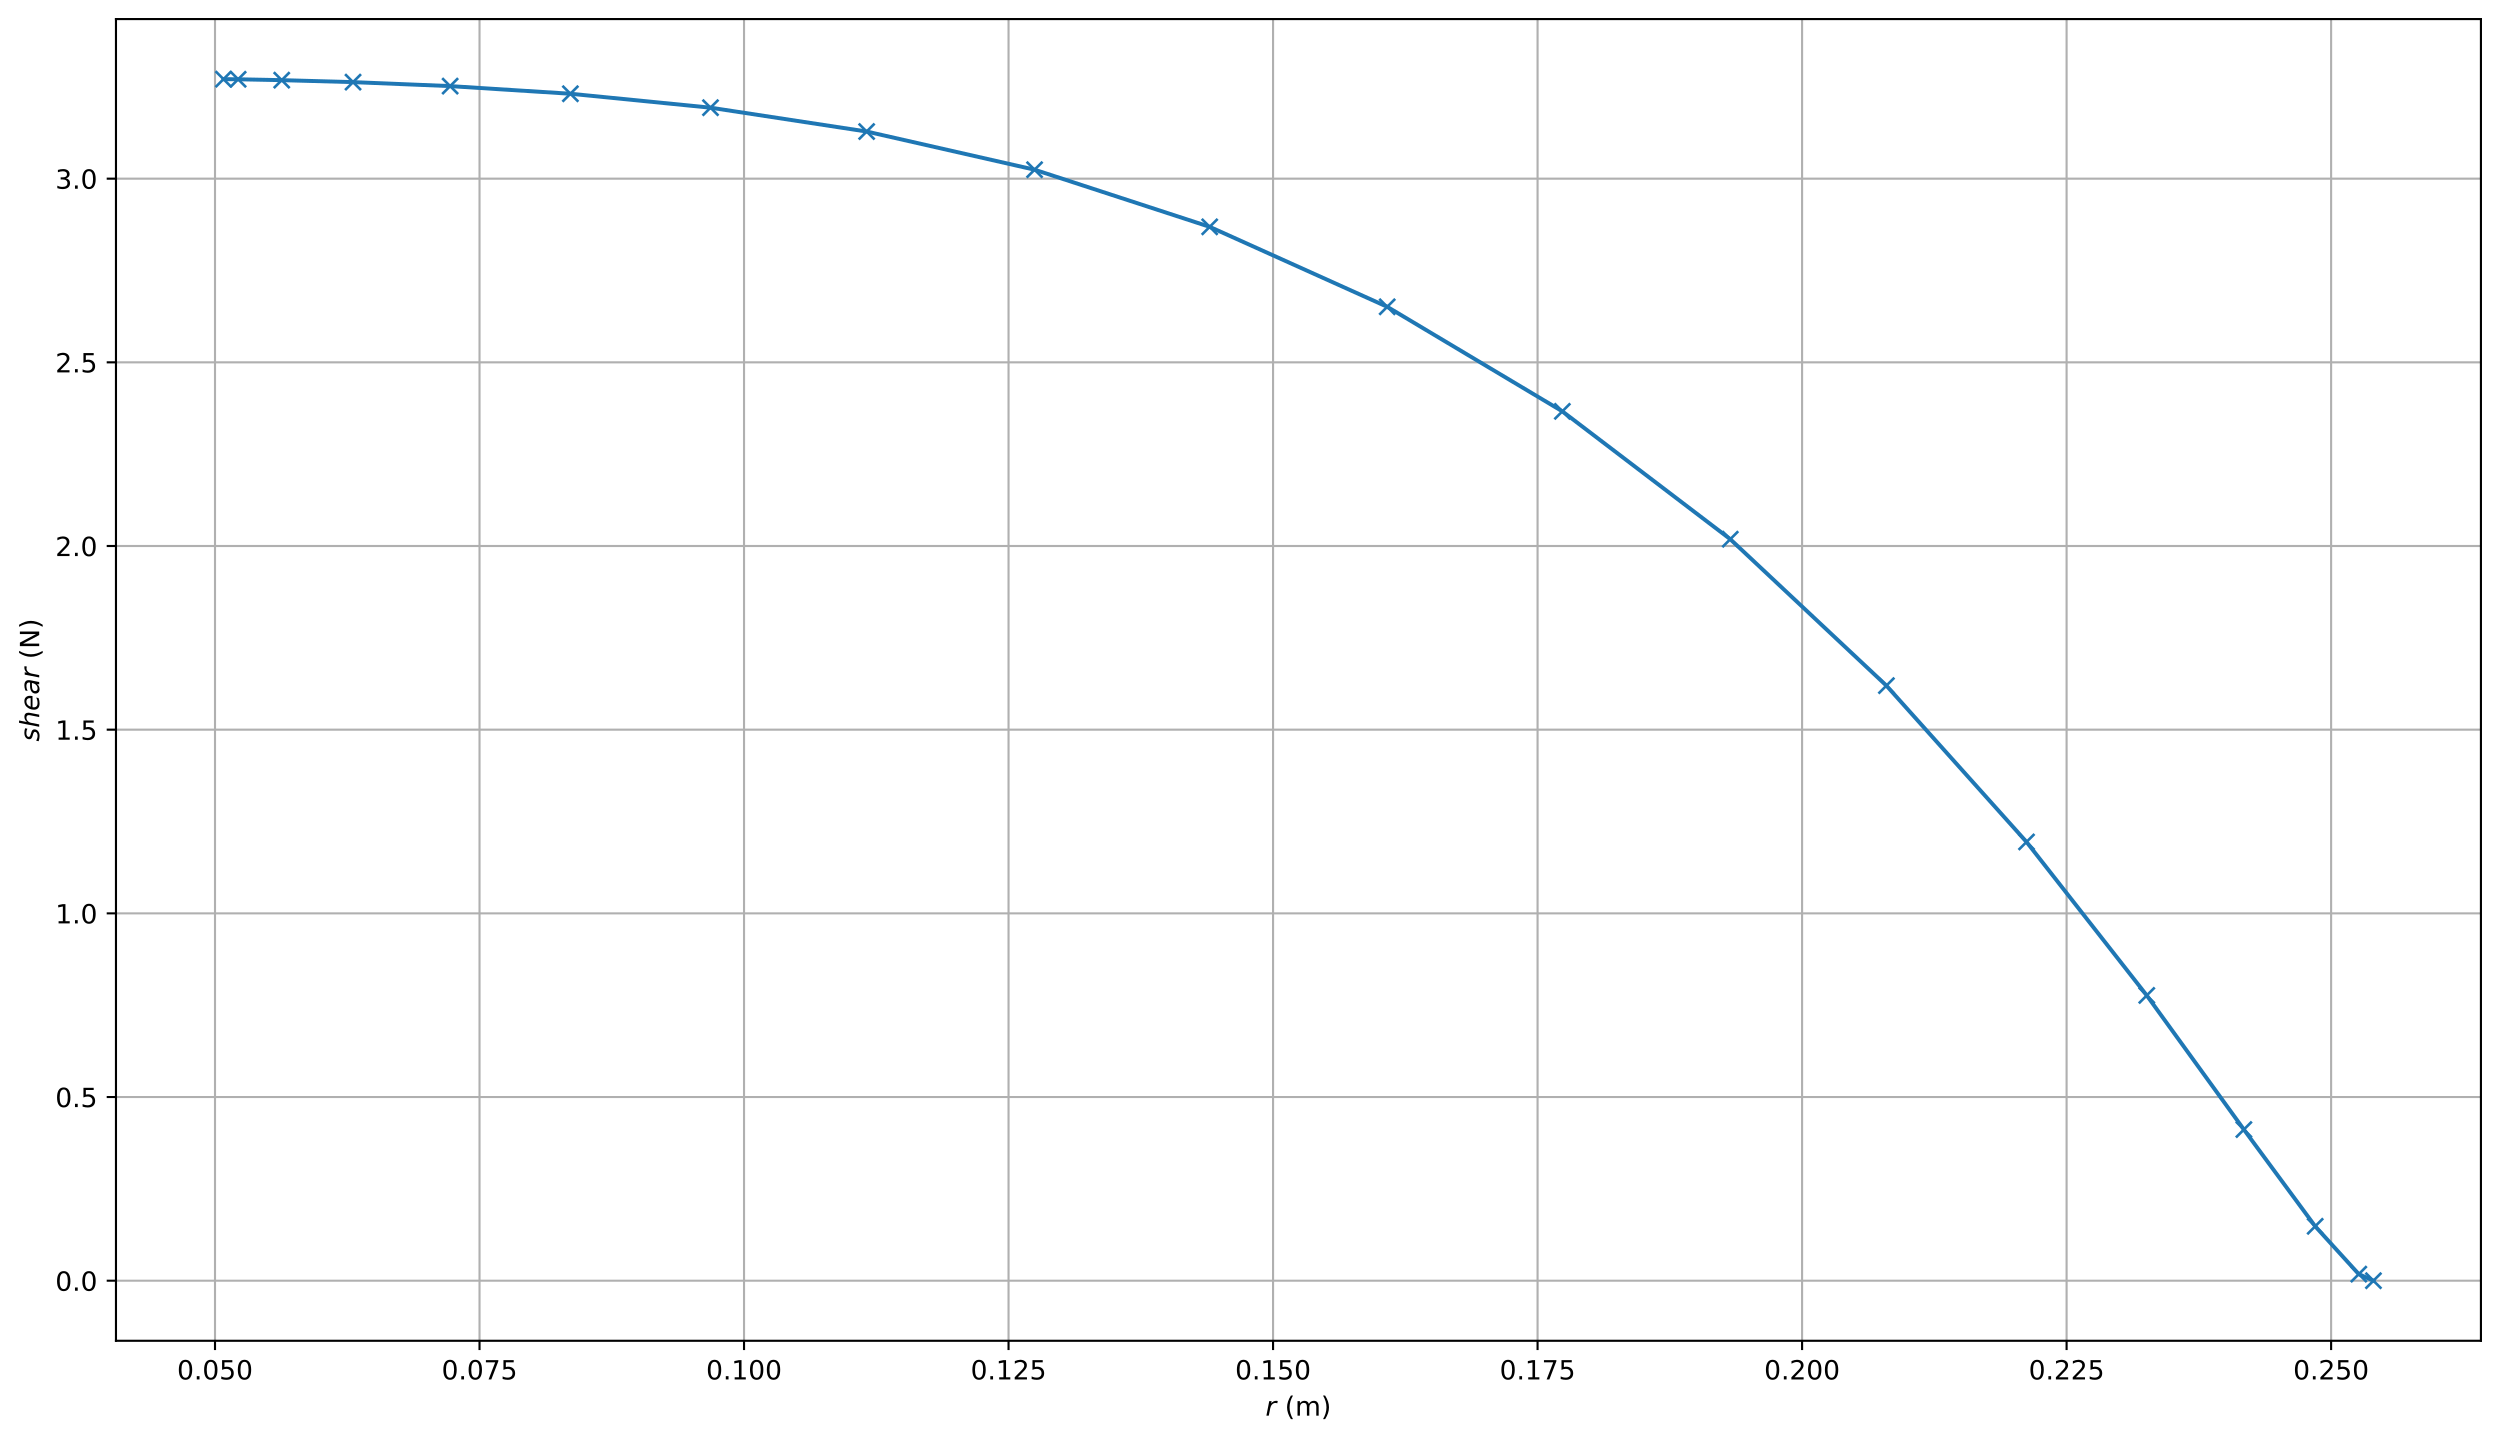
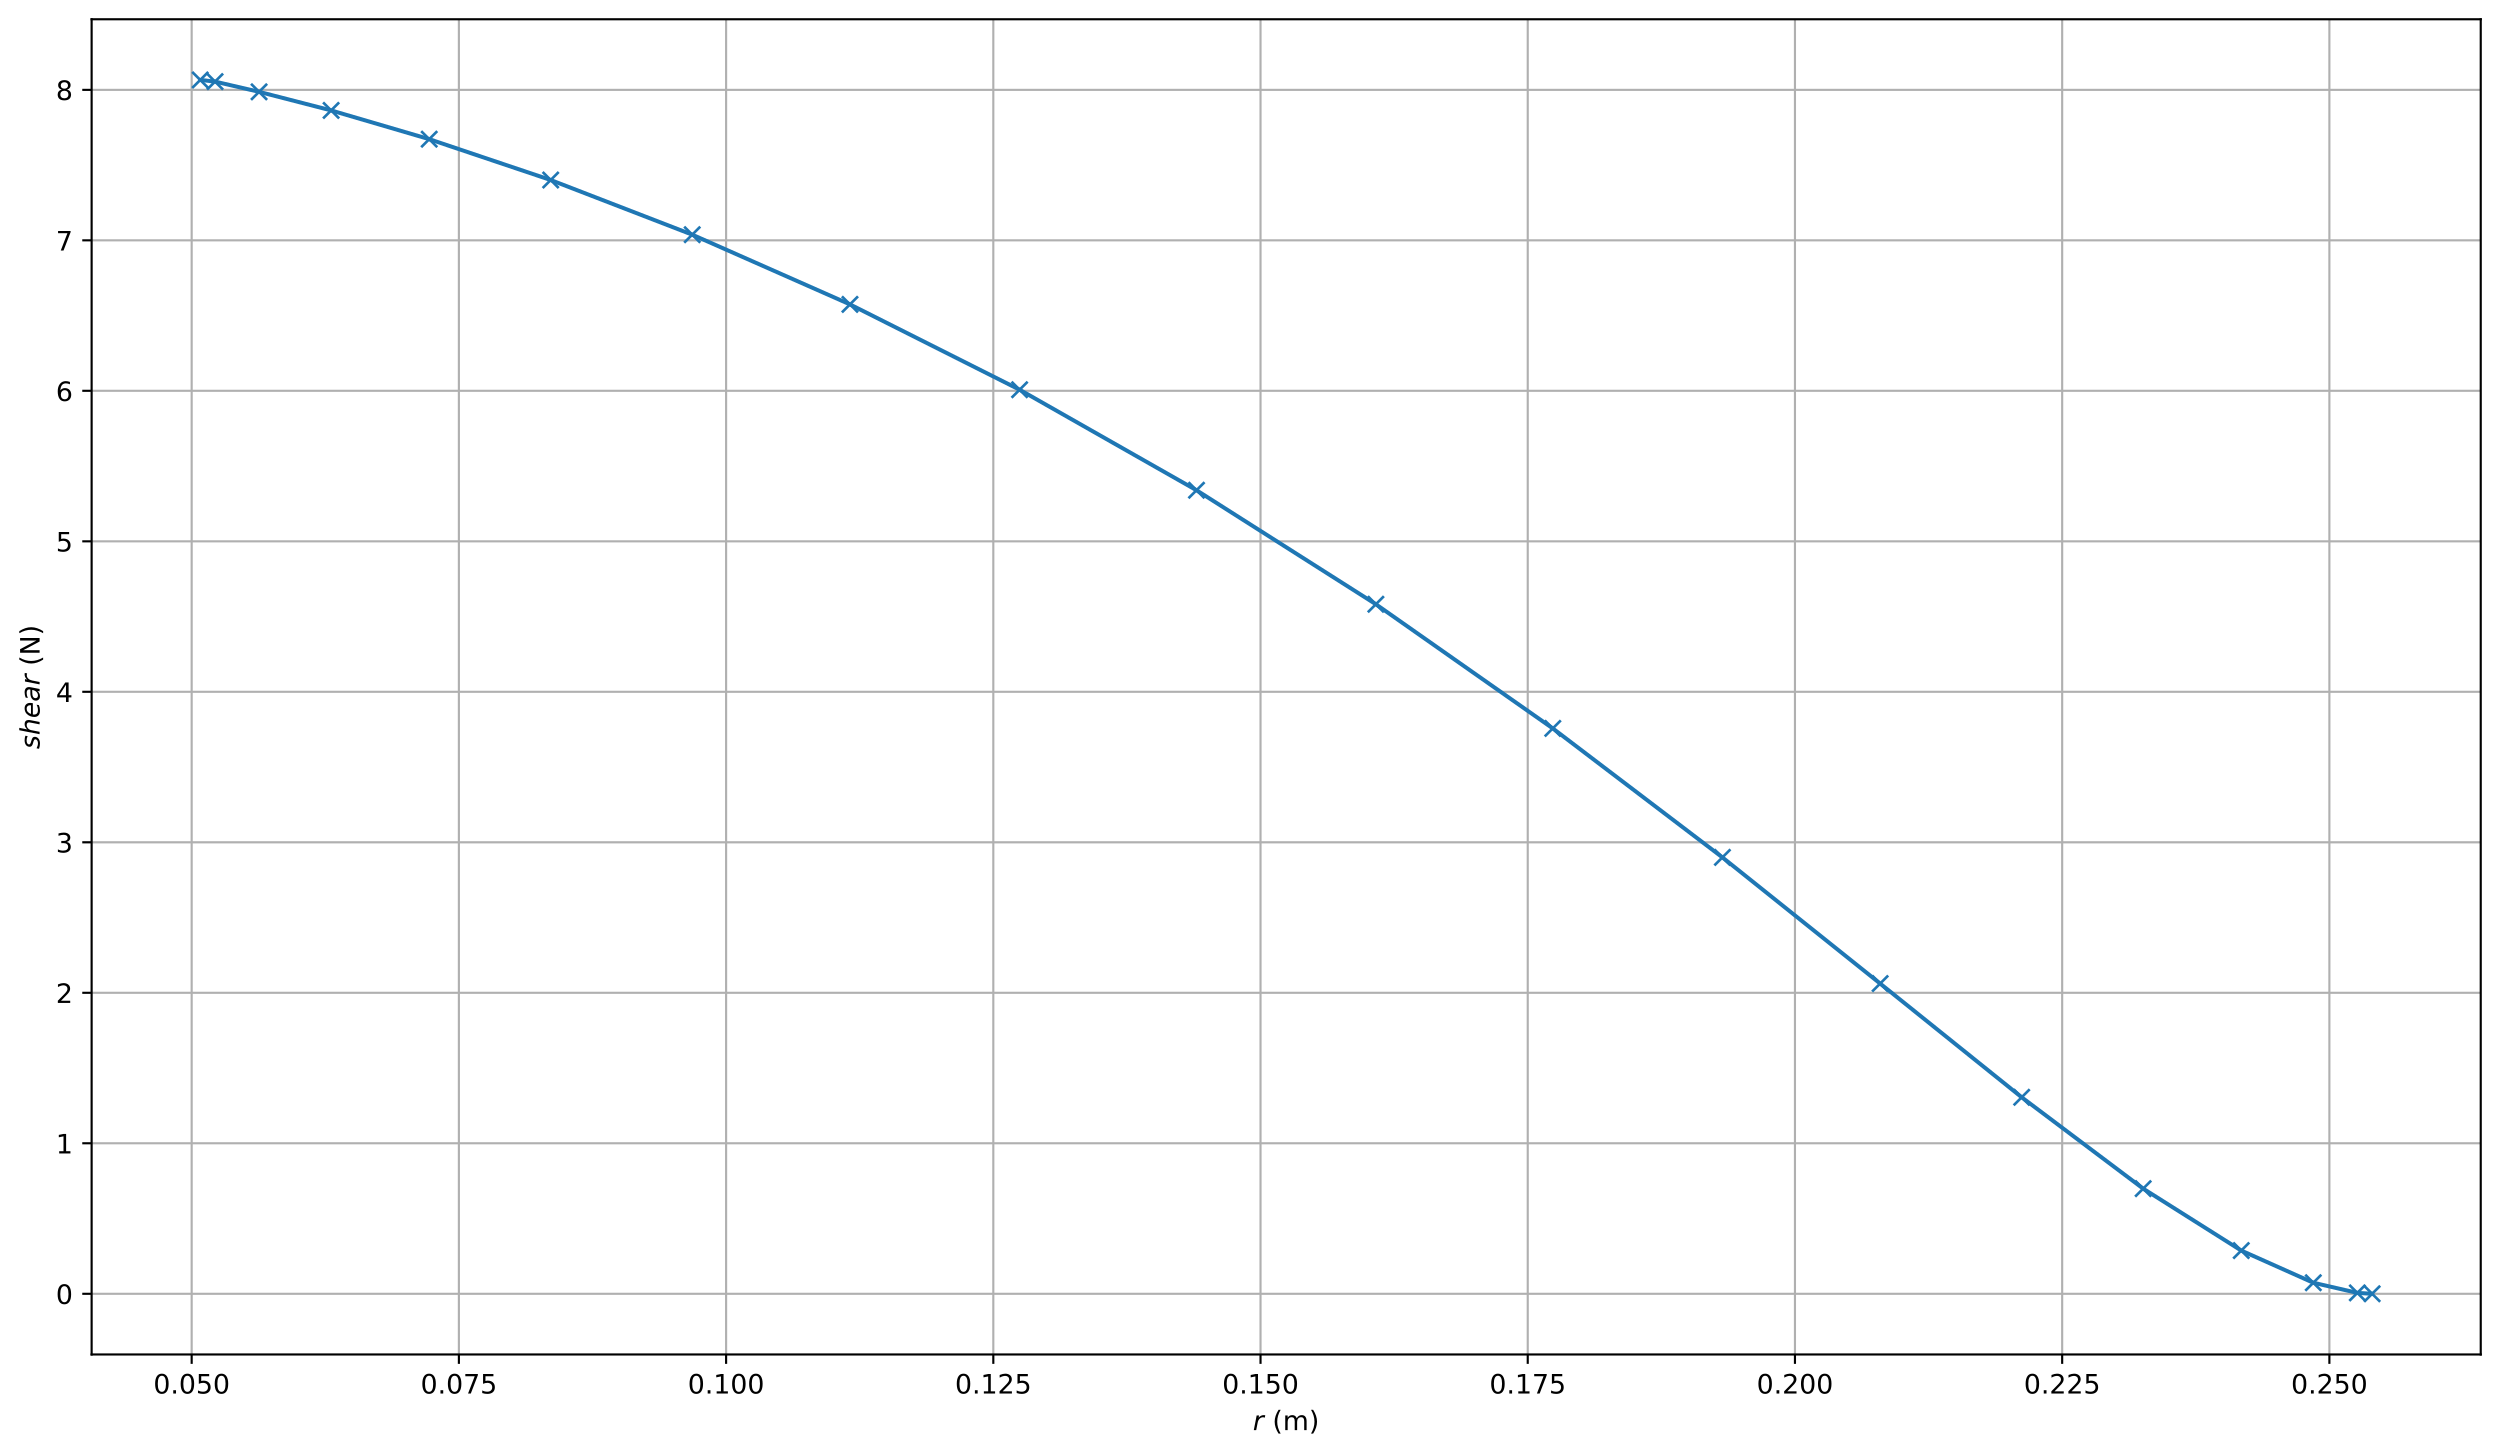
- <svg xmlns="http://www.w3.org/2000/svg" xmlns:xlink="http://www.w3.org/1999/xlink" width="943.781pt" height="543.716pt" viewBox="0 0 943.781 543.716" version="1.1">
+ <svg xmlns="http://www.w3.org/2000/svg" xmlns:xlink="http://www.w3.org/1999/xlink" width="934.241pt" height="543.716pt" viewBox="0 0 934.241 543.716" version="1.1">
  <defs>
    <style type="text/css">*{stroke-linejoin: round; stroke-linecap: butt}</style>
  </defs>
  <g id="figure_1">
    <g id="patch_1">
-       <path d="M 0 543.716  L 943.781 543.716  L 943.781 0  L 0 0  L 0 543.716  z " style="fill: none" />
+       <path d="M 0 543.716  L 934.241 543.716  L 934.241 0  L 0 0  L 0 543.716  z " style="fill: none" />
    </g>
    <g id="axes_1">
      <g id="patch_2">
-         <path d="M 43.781 506.16  L 936.581 506.16  L 936.581 7.2  L 43.781 7.2  L 43.781 506.16  z " style="fill: none" />
+         <path d="M 34.241 506.16  L 927.041 506.16  L 927.041 7.2  L 34.241 7.2  L 34.241 506.16  z " style="fill: none" />
      </g>
      <g id="matplotlib.axis_1">
        <g id="xtick_1">
          <g id="line2d_1">
-             <path d="M 81.168 506.16  L 81.168 7.2  " clip-path="url(#pd3ab85da1a)" style="fill: none; stroke: #b0b0b0; stroke-width: 0.8; stroke-linecap: square" />
+             <path d="M 71.627 506.16  L 71.627 7.2  " clip-path="url(#p339eee1950)" style="fill: none; stroke: #b0b0b0; stroke-width: 0.8; stroke-linecap: square" />
          </g>
          <g id="line2d_2">
            <defs>
-               <path id="md2401037a4" d="M 0 0  L 0 3.5  " style="stroke: #000000; stroke-width: 0.8" />
+               <path id="md5da370091" d="M 0 0  L 0 3.5  " style="stroke: #000000; stroke-width: 0.8" />
            </defs>
            <g>
-               <use xlink:href="#md2401037a4" x="81.168" y="506.16" style="stroke: #000000; stroke-width: 0.8" />
+               <use xlink:href="#md5da370091" x="71.627" y="506.16" style="stroke: #000000; stroke-width: 0.8" />
            </g>
          </g>
          <g id="text_1">
-             <g transform="translate(66.85359 520.7584) scale(0.1 -0.1)">
+             <g transform="translate(57.31296 520.7584) scale(0.1 -0.1)">
              <defs>
                <path id="DejaVuSans-30" d="M 2034 4250  Q 1547 4250 1301 3770  Q 1056 3291 1056 2328  Q 1056 1369 1301 889  Q 1547 409 2034 409  Q 2525 409 2770 889  Q 3016 1369 3016 2328  Q 3016 3291 2770 3770  Q 2525 4250 2034 4250  z M 2034 4750  Q 2819 4750 3233 4129  Q 3647 3509 3647 2328  Q 3647 1150 3233 529  Q 2819 -91 2034 -91  Q 1250 -91 836 529  Q 422 1150 422 2328  Q 422 3509 836 4129  Q 1250 4750 2034 4750  z " transform="scale(0.015625)" />
                <path id="DejaVuSans-2e" d="M 684 794  L 1344 794  L 1344 0  L 684 0  L 684 794  z " transform="scale(0.015625)" />
                <path id="DejaVuSans-35" d="M 691 4666  L 3169 4666  L 3169 4134  L 1269 4134  L 1269 2991  Q 1406 3038 1543 3061  Q 1681 3084 1819 3084  Q 2600 3084 3056 2656  Q 3513 2228 3513 1497  Q 3513 744 3044 326  Q 2575 -91 1722 -91  Q 1428 -91 1123 -41  Q 819 9 494 109  L 494 744  Q 775 591 1075 516  Q 1375 441 1709 441  Q 2250 441 2565 725  Q 2881 1009 2881 1497  Q 2881 1984 2565 2268  Q 2250 2553 1709 2553  Q 1456 2553 1204 2497  Q 953 2441 691 2322  L 691 4666  z " transform="scale(0.015625)" />
              </defs>
              <use xlink:href="#DejaVuSans-30" />
              <use xlink:href="#DejaVuSans-2e" transform="translate(63.62305 0)" />
              <use xlink:href="#DejaVuSans-30" transform="translate(95.41016 0)" />
              <use xlink:href="#DejaVuSans-35" transform="translate(159.0332 0)" />
              <use xlink:href="#DejaVuSans-30" transform="translate(222.6562 0)" />
            </g>
          </g>
        </g>
        <g id="xtick_2">
          <g id="line2d_3">
-             <path d="M 181.024 506.16  L 181.024 7.2  " clip-path="url(#pd3ab85da1a)" style="fill: none; stroke: #b0b0b0; stroke-width: 0.8; stroke-linecap: square" />
+             <path d="M 171.484 506.16  L 171.484 7.2  " clip-path="url(#p339eee1950)" style="fill: none; stroke: #b0b0b0; stroke-width: 0.8; stroke-linecap: square" />
          </g>
          <g id="line2d_4">
            <g>
-               <use xlink:href="#md2401037a4" x="181.024" y="506.16" style="stroke: #000000; stroke-width: 0.8" />
+               <use xlink:href="#md5da370091" x="171.484" y="506.16" style="stroke: #000000; stroke-width: 0.8" />
            </g>
          </g>
          <g id="text_2">
-             <g transform="translate(166.7104 520.7584) scale(0.1 -0.1)">
+             <g transform="translate(157.1698 520.7584) scale(0.1 -0.1)">
              <defs>
                <path id="DejaVuSans-37" d="M 525 4666  L 3525 4666  L 3525 4397  L 1831 0  L 1172 0  L 2766 4134  L 525 4134  L 525 4666  z " transform="scale(0.015625)" />
              </defs>
              <use xlink:href="#DejaVuSans-30" />
              <use xlink:href="#DejaVuSans-2e" transform="translate(63.62305 0)" />
              <use xlink:href="#DejaVuSans-30" transform="translate(95.41016 0)" />
              <use xlink:href="#DejaVuSans-37" transform="translate(159.0332 0)" />
              <use xlink:href="#DejaVuSans-35" transform="translate(222.6562 0)" />
            </g>
          </g>
        </g>
        <g id="xtick_3">
          <g id="line2d_5">
-             <path d="M 280.881 506.16  L 280.881 7.2  " clip-path="url(#pd3ab85da1a)" style="fill: none; stroke: #b0b0b0; stroke-width: 0.8; stroke-linecap: square" />
+             <path d="M 271.341 506.16  L 271.341 7.2  " clip-path="url(#p339eee1950)" style="fill: none; stroke: #b0b0b0; stroke-width: 0.8; stroke-linecap: square" />
          </g>
          <g id="line2d_6">
            <g>
-               <use xlink:href="#md2401037a4" x="280.881" y="506.16" style="stroke: #000000; stroke-width: 0.8" />
+               <use xlink:href="#md5da370091" x="271.341" y="506.16" style="stroke: #000000; stroke-width: 0.8" />
            </g>
          </g>
          <g id="text_3">
-             <g transform="translate(266.5673 520.7584) scale(0.1 -0.1)">
+             <g transform="translate(257.0266 520.7584) scale(0.1 -0.1)">
              <defs>
                <path id="DejaVuSans-31" d="M 794 531  L 1825 531  L 1825 4091  L 703 3866  L 703 4441  L 1819 4666  L 2450 4666  L 2450 531  L 3481 531  L 3481 0  L 794 0  L 794 531  z " transform="scale(0.015625)" />
              </defs>
              <use xlink:href="#DejaVuSans-30" />
              <use xlink:href="#DejaVuSans-2e" transform="translate(63.62305 0)" />
              <use xlink:href="#DejaVuSans-31" transform="translate(95.41016 0)" />
              <use xlink:href="#DejaVuSans-30" transform="translate(159.0332 0)" />
              <use xlink:href="#DejaVuSans-30" transform="translate(222.6562 0)" />
            </g>
          </g>
        </g>
        <g id="xtick_4">
          <g id="line2d_7">
-             <path d="M 380.738 506.16  L 380.738 7.2  " clip-path="url(#pd3ab85da1a)" style="fill: none; stroke: #b0b0b0; stroke-width: 0.8; stroke-linecap: square" />
+             <path d="M 371.198 506.16  L 371.198 7.2  " clip-path="url(#p339eee1950)" style="fill: none; stroke: #b0b0b0; stroke-width: 0.8; stroke-linecap: square" />
          </g>
          <g id="line2d_8">
            <g>
-               <use xlink:href="#md2401037a4" x="380.738" y="506.16" style="stroke: #000000; stroke-width: 0.8" />
+               <use xlink:href="#md5da370091" x="371.198" y="506.16" style="stroke: #000000; stroke-width: 0.8" />
            </g>
          </g>
          <g id="text_4">
-             <g transform="translate(366.4241 520.7584) scale(0.1 -0.1)">
+             <g transform="translate(356.8835 520.7584) scale(0.1 -0.1)">
              <defs>
                <path id="DejaVuSans-32" d="M 1228 531  L 3431 531  L 3431 0  L 469 0  L 469 531  Q 828 903 1448 1529  Q 2069 2156 2228 2338  Q 2531 2678 2651 2914  Q 2772 3150 2772 3378  Q 2772 3750 2511 3984  Q 2250 4219 1831 4219  Q 1534 4219 1204 4116  Q 875 4013 500 3803  L 500 4441  Q 881 4594 1212 4672  Q 1544 4750 1819 4750  Q 2544 4750 2975 4387  Q 3406 4025 3406 3419  Q 3406 3131 3298 2873  Q 3191 2616 2906 2266  Q 2828 2175 2409 1742  Q 1991 1309 1228 531  z " transform="scale(0.015625)" />
              </defs>
              <use xlink:href="#DejaVuSans-30" />
              <use xlink:href="#DejaVuSans-2e" transform="translate(63.62305 0)" />
              <use xlink:href="#DejaVuSans-31" transform="translate(95.41016 0)" />
              <use xlink:href="#DejaVuSans-32" transform="translate(159.0332 0)" />
              <use xlink:href="#DejaVuSans-35" transform="translate(222.6562 0)" />
            </g>
          </g>
        </g>
        <g id="xtick_5">
          <g id="line2d_9">
-             <path d="M 480.595 506.16  L 480.595 7.2  " clip-path="url(#pd3ab85da1a)" style="fill: none; stroke: #b0b0b0; stroke-width: 0.8; stroke-linecap: square" />
+             <path d="M 471.054 506.16  L 471.054 7.2  " clip-path="url(#p339eee1950)" style="fill: none; stroke: #b0b0b0; stroke-width: 0.8; stroke-linecap: square" />
          </g>
          <g id="line2d_10">
            <g>
-               <use xlink:href="#md2401037a4" x="480.595" y="506.16" style="stroke: #000000; stroke-width: 0.8" />
+               <use xlink:href="#md5da370091" x="471.054" y="506.16" style="stroke: #000000; stroke-width: 0.8" />
            </g>
          </g>
          <g id="text_5">
-             <g transform="translate(466.2809 520.7584) scale(0.1 -0.1)">
+             <g transform="translate(456.7403 520.7584) scale(0.1 -0.1)">
              <use xlink:href="#DejaVuSans-30" />
              <use xlink:href="#DejaVuSans-2e" transform="translate(63.62305 0)" />
              <use xlink:href="#DejaVuSans-31" transform="translate(95.41016 0)" />
              <use xlink:href="#DejaVuSans-35" transform="translate(159.0332 0)" />
              <use xlink:href="#DejaVuSans-30" transform="translate(222.6562 0)" />
            </g>
          </g>
        </g>
        <g id="xtick_6">
          <g id="line2d_11">
-             <path d="M 580.452 506.16  L 580.452 7.2  " clip-path="url(#pd3ab85da1a)" style="fill: none; stroke: #b0b0b0; stroke-width: 0.8; stroke-linecap: square" />
+             <path d="M 570.911 506.16  L 570.911 7.2  " clip-path="url(#p339eee1950)" style="fill: none; stroke: #b0b0b0; stroke-width: 0.8; stroke-linecap: square" />
          </g>
          <g id="line2d_12">
            <g>
-               <use xlink:href="#md2401037a4" x="580.452" y="506.16" style="stroke: #000000; stroke-width: 0.8" />
+               <use xlink:href="#md5da370091" x="570.911" y="506.16" style="stroke: #000000; stroke-width: 0.8" />
            </g>
          </g>
          <g id="text_6">
-             <g transform="translate(566.1378 520.7584) scale(0.1 -0.1)">
+             <g transform="translate(556.5971 520.7584) scale(0.1 -0.1)">
              <use xlink:href="#DejaVuSans-30" />
              <use xlink:href="#DejaVuSans-2e" transform="translate(63.62305 0)" />
              <use xlink:href="#DejaVuSans-31" transform="translate(95.41016 0)" />
              <use xlink:href="#DejaVuSans-37" transform="translate(159.0332 0)" />
              <use xlink:href="#DejaVuSans-35" transform="translate(222.6562 0)" />
            </g>
          </g>
        </g>
        <g id="xtick_7">
          <g id="line2d_13">
-             <path d="M 680.309 506.16  L 680.309 7.2  " clip-path="url(#pd3ab85da1a)" style="fill: none; stroke: #b0b0b0; stroke-width: 0.8; stroke-linecap: square" />
+             <path d="M 670.768 506.16  L 670.768 7.2  " clip-path="url(#p339eee1950)" style="fill: none; stroke: #b0b0b0; stroke-width: 0.8; stroke-linecap: square" />
          </g>
          <g id="line2d_14">
            <g>
-               <use xlink:href="#md2401037a4" x="680.309" y="506.16" style="stroke: #000000; stroke-width: 0.8" />
+               <use xlink:href="#md5da370091" x="670.768" y="506.16" style="stroke: #000000; stroke-width: 0.8" />
            </g>
          </g>
          <g id="text_7">
-             <g transform="translate(665.9946 520.7584) scale(0.1 -0.1)">
+             <g transform="translate(656.454 520.7584) scale(0.1 -0.1)">
              <use xlink:href="#DejaVuSans-30" />
              <use xlink:href="#DejaVuSans-2e" transform="translate(63.62305 0)" />
              <use xlink:href="#DejaVuSans-32" transform="translate(95.41016 0)" />
              <use xlink:href="#DejaVuSans-30" transform="translate(159.0332 0)" />
              <use xlink:href="#DejaVuSans-30" transform="translate(222.6562 0)" />
            </g>
          </g>
        </g>
        <g id="xtick_8">
          <g id="line2d_15">
-             <path d="M 780.166 506.16  L 780.166 7.2  " clip-path="url(#pd3ab85da1a)" style="fill: none; stroke: #b0b0b0; stroke-width: 0.8; stroke-linecap: square" />
+             <path d="M 770.625 506.16  L 770.625 7.2  " clip-path="url(#p339eee1950)" style="fill: none; stroke: #b0b0b0; stroke-width: 0.8; stroke-linecap: square" />
          </g>
          <g id="line2d_16">
            <g>
-               <use xlink:href="#md2401037a4" x="780.166" y="506.16" style="stroke: #000000; stroke-width: 0.8" />
+               <use xlink:href="#md5da370091" x="770.625" y="506.16" style="stroke: #000000; stroke-width: 0.8" />
            </g>
          </g>
          <g id="text_8">
-             <g transform="translate(765.8514 520.7584) scale(0.1 -0.1)">
+             <g transform="translate(756.3108 520.7584) scale(0.1 -0.1)">
              <use xlink:href="#DejaVuSans-30" />
              <use xlink:href="#DejaVuSans-2e" transform="translate(63.62305 0)" />
              <use xlink:href="#DejaVuSans-32" transform="translate(95.41016 0)" />
              <use xlink:href="#DejaVuSans-32" transform="translate(159.0332 0)" />
              <use xlink:href="#DejaVuSans-35" transform="translate(222.6562 0)" />
            </g>
          </g>
        </g>
        <g id="xtick_9">
          <g id="line2d_17">
-             <path d="M 880.022 506.16  L 880.022 7.2  " clip-path="url(#pd3ab85da1a)" style="fill: none; stroke: #b0b0b0; stroke-width: 0.8; stroke-linecap: square" />
+             <path d="M 870.482 506.16  L 870.482 7.2  " clip-path="url(#p339eee1950)" style="fill: none; stroke: #b0b0b0; stroke-width: 0.8; stroke-linecap: square" />
          </g>
          <g id="line2d_18">
            <g>
-               <use xlink:href="#md2401037a4" x="880.022" y="506.16" style="stroke: #000000; stroke-width: 0.8" />
+               <use xlink:href="#md5da370091" x="870.482" y="506.16" style="stroke: #000000; stroke-width: 0.8" />
            </g>
          </g>
          <g id="text_9">
-             <g transform="translate(865.7083 520.7584) scale(0.1 -0.1)">
+             <g transform="translate(856.1677 520.7584) scale(0.1 -0.1)">
              <use xlink:href="#DejaVuSans-30" />
              <use xlink:href="#DejaVuSans-2e" transform="translate(63.62305 0)" />
              <use xlink:href="#DejaVuSans-32" transform="translate(95.41016 0)" />
              <use xlink:href="#DejaVuSans-35" transform="translate(159.0332 0)" />
              <use xlink:href="#DejaVuSans-30" transform="translate(222.6562 0)" />
            </g>
          </g>
        </g>
        <g id="text_10">
-           <g transform="translate(477.7312 534.4366) scale(0.1 -0.1)">
+           <g transform="translate(468.1906 534.4366) scale(0.1 -0.1)">
            <defs>
              <path id="DejaVuSans-Oblique-72" d="M 2853 2969  Q 2766 3016 2653 3041  Q 2541 3066 2413 3066  Q 1953 3066 1609 2717  Q 1266 2369 1153 1784  L 800 0  L 225 0  L 909 3500  L 1484 3500  L 1375 2956  Q 1603 3259 1920 3421  Q 2238 3584 2597 3584  Q 2691 3584 2781 3573  Q 2872 3563 2963 3538  L 2853 2969  z " transform="scale(0.015625)" />
              <path id="DejaVuSans-20" transform="scale(0.015625)" />
              <path id="DejaVuSans-28" d="M 1984 4856  Q 1566 4138 1362 3434  Q 1159 2731 1159 2009  Q 1159 1288 1364 580  Q 1569 -128 1984 -844  L 1484 -844  Q 1016 -109 783 600  Q 550 1309 550 2009  Q 550 2706 781 3412  Q 1013 4119 1484 4856  L 1984 4856  z " transform="scale(0.015625)" />
              <path id="DejaVuSans-6d" d="M 3328 2828  Q 3544 3216 3844 3400  Q 4144 3584 4550 3584  Q 5097 3584 5394 3201  Q 5691 2819 5691 2113  L 5691 0  L 5113 0  L 5113 2094  Q 5113 2597 4934 2840  Q 4756 3084 4391 3084  Q 3944 3084 3684 2787  Q 3425 2491 3425 1978  L 3425 0  L 2847 0  L 2847 2094  Q 2847 2600 2669 2842  Q 2491 3084 2119 3084  Q 1678 3084 1418 2786  Q 1159 2488 1159 1978  L 1159 0  L 581 0  L 581 3500  L 1159 3500  L 1159 2956  Q 1356 3278 1631 3431  Q 1906 3584 2284 3584  Q 2666 3584 2933 3390  Q 3200 3197 3328 2828  z " transform="scale(0.015625)" />
              <path id="DejaVuSans-29" d="M 513 4856  L 1013 4856  Q 1481 4119 1714 3412  Q 1947 2706 1947 2009  Q 1947 1309 1714 600  Q 1481 -109 1013 -844  L 513 -844  Q 928 -128 1133 580  Q 1338 1288 1338 2009  Q 1338 2731 1133 3434  Q 928 4138 513 4856  z " transform="scale(0.015625)" />
            </defs>
            <use xlink:href="#DejaVuSans-Oblique-72" transform="translate(0 0.125)" />
            <use xlink:href="#DejaVuSans-20" transform="translate(41.11328 0.125)" />
            <use xlink:href="#DejaVuSans-28" transform="translate(72.90039 0.125)" />
            <use xlink:href="#DejaVuSans-6d" transform="translate(111.9141 0.125)" />
            <use xlink:href="#DejaVuSans-29" transform="translate(209.3262 0.125)" />
          </g>
        </g>
      </g>
      <g id="matplotlib.axis_2">
        <g id="ytick_1">
          <g id="line2d_19">
-             <path d="M 43.781 483.48  L 936.581 483.48  " clip-path="url(#pd3ab85da1a)" style="fill: none; stroke: #b0b0b0; stroke-width: 0.8; stroke-linecap: square" />
+             <path d="M 34.241 483.48  L 927.041 483.48  " clip-path="url(#p339eee1950)" style="fill: none; stroke: #b0b0b0; stroke-width: 0.8; stroke-linecap: square" />
          </g>
          <g id="line2d_20">
            <defs>
-               <path id="m04d51d559d" d="M 0 0  L -3.5 0  " style="stroke: #000000; stroke-width: 0.8" />
+               <path id="m6d38333b06" d="M 0 0  L -3.5 0  " style="stroke: #000000; stroke-width: 0.8" />
            </defs>
            <g>
-               <use xlink:href="#m04d51d559d" x="43.781" y="483.48" style="stroke: #000000; stroke-width: 0.8" />
+               <use xlink:href="#m6d38333b06" x="34.241" y="483.48" style="stroke: #000000; stroke-width: 0.8" />
            </g>
          </g>
          <g id="text_11">
            <g transform="translate(20.87813 487.2792) scale(0.1 -0.1)">
              <use xlink:href="#DejaVuSans-30" />
-               <use xlink:href="#DejaVuSans-2e" transform="translate(63.62305 0)" />
-               <use xlink:href="#DejaVuSans-30" transform="translate(95.41016 0)" />
            </g>
          </g>
        </g>
        <g id="ytick_2">
          <g id="line2d_21">
-             <path d="M 43.781 414.142  L 936.581 414.142  " clip-path="url(#pd3ab85da1a)" style="fill: none; stroke: #b0b0b0; stroke-width: 0.8; stroke-linecap: square" />
+             <path d="M 34.241 427.242  L 927.041 427.242  " clip-path="url(#p339eee1950)" style="fill: none; stroke: #b0b0b0; stroke-width: 0.8; stroke-linecap: square" />
          </g>
          <g id="line2d_22">
            <g>
-               <use xlink:href="#m04d51d559d" x="43.781" y="414.142" style="stroke: #000000; stroke-width: 0.8" />
+               <use xlink:href="#m6d38333b06" x="34.241" y="427.242" style="stroke: #000000; stroke-width: 0.8" />
            </g>
          </g>
          <g id="text_12">
-             <g transform="translate(20.87813 417.941) scale(0.1 -0.1)">
-               <use xlink:href="#DejaVuSans-30" />
-               <use xlink:href="#DejaVuSans-2e" transform="translate(63.62305 0)" />
-               <use xlink:href="#DejaVuSans-35" transform="translate(95.41016 0)" />
+             <g transform="translate(20.87813 431.0409) scale(0.1 -0.1)">
+               <use xlink:href="#DejaVuSans-31" />
            </g>
          </g>
        </g>
        <g id="ytick_3">
          <g id="line2d_23">
-             <path d="M 43.781 344.804  L 936.581 344.804  " clip-path="url(#pd3ab85da1a)" style="fill: none; stroke: #b0b0b0; stroke-width: 0.8; stroke-linecap: square" />
+             <path d="M 34.241 371.003  L 927.041 371.003  " clip-path="url(#p339eee1950)" style="fill: none; stroke: #b0b0b0; stroke-width: 0.8; stroke-linecap: square" />
          </g>
          <g id="line2d_24">
            <g>
-               <use xlink:href="#m04d51d559d" x="43.781" y="344.804" style="stroke: #000000; stroke-width: 0.8" />
+               <use xlink:href="#m6d38333b06" x="34.241" y="371.003" style="stroke: #000000; stroke-width: 0.8" />
            </g>
          </g>
          <g id="text_13">
-             <g transform="translate(20.87813 348.6028) scale(0.1 -0.1)">
-               <use xlink:href="#DejaVuSans-31" />
-               <use xlink:href="#DejaVuSans-2e" transform="translate(63.62305 0)" />
-               <use xlink:href="#DejaVuSans-30" transform="translate(95.41016 0)" />
+             <g transform="translate(20.87813 374.8025) scale(0.1 -0.1)">
+               <use xlink:href="#DejaVuSans-32" />
            </g>
          </g>
        </g>
        <g id="ytick_4">
          <g id="line2d_25">
-             <path d="M 43.781 275.465  L 936.581 275.465  " clip-path="url(#pd3ab85da1a)" style="fill: none; stroke: #b0b0b0; stroke-width: 0.8; stroke-linecap: square" />
+             <path d="M 34.241 314.765  L 927.041 314.765  " clip-path="url(#p339eee1950)" style="fill: none; stroke: #b0b0b0; stroke-width: 0.8; stroke-linecap: square" />
          </g>
          <g id="line2d_26">
            <g>
-               <use xlink:href="#m04d51d559d" x="43.781" y="275.465" style="stroke: #000000; stroke-width: 0.8" />
+               <use xlink:href="#m6d38333b06" x="34.241" y="314.765" style="stroke: #000000; stroke-width: 0.8" />
            </g>
          </g>
          <g id="text_14">
-             <g transform="translate(20.87813 279.2646) scale(0.1 -0.1)">
-               <use xlink:href="#DejaVuSans-31" />
-               <use xlink:href="#DejaVuSans-2e" transform="translate(63.62305 0)" />
-               <use xlink:href="#DejaVuSans-35" transform="translate(95.41016 0)" />
+             <g transform="translate(20.87813 318.5641) scale(0.1 -0.1)">
+               <defs>
+                 <path id="DejaVuSans-33" d="M 2597 2516  Q 3050 2419 3304 2112  Q 3559 1806 3559 1356  Q 3559 666 3084 287  Q 2609 -91 1734 -91  Q 1441 -91 1130 -33  Q 819 25 488 141  L 488 750  Q 750 597 1062 519  Q 1375 441 1716 441  Q 2309 441 2620 675  Q 2931 909 2931 1356  Q 2931 1769 2642 2001  Q 2353 2234 1838 2234  L 1294 2234  L 1294 2753  L 1863 2753  Q 2328 2753 2575 2939  Q 2822 3125 2822 3475  Q 2822 3834 2567 4026  Q 2313 4219 1838 4219  Q 1578 4219 1281 4162  Q 984 4106 628 3988  L 628 4550  Q 988 4650 1302 4700  Q 1616 4750 1894 4750  Q 2613 4750 3031 4423  Q 3450 4097 3450 3541  Q 3450 3153 3228 2886  Q 3006 2619 2597 2516  z " transform="scale(0.015625)" />
+               </defs>
+               <use xlink:href="#DejaVuSans-33" />
            </g>
          </g>
        </g>
        <g id="ytick_5">
          <g id="line2d_27">
-             <path d="M 43.781 206.127  L 936.581 206.127  " clip-path="url(#pd3ab85da1a)" style="fill: none; stroke: #b0b0b0; stroke-width: 0.8; stroke-linecap: square" />
+             <path d="M 34.241 258.527  L 927.041 258.527  " clip-path="url(#p339eee1950)" style="fill: none; stroke: #b0b0b0; stroke-width: 0.8; stroke-linecap: square" />
          </g>
          <g id="line2d_28">
            <g>
-               <use xlink:href="#m04d51d559d" x="43.781" y="206.127" style="stroke: #000000; stroke-width: 0.8" />
+               <use xlink:href="#m6d38333b06" x="34.241" y="258.527" style="stroke: #000000; stroke-width: 0.8" />
            </g>
          </g>
          <g id="text_15">
-             <g transform="translate(20.87813 209.9264) scale(0.1 -0.1)">
-               <use xlink:href="#DejaVuSans-32" />
-               <use xlink:href="#DejaVuSans-2e" transform="translate(63.62305 0)" />
-               <use xlink:href="#DejaVuSans-30" transform="translate(95.41016 0)" />
+             <g transform="translate(20.87813 262.3258) scale(0.1 -0.1)">
+               <defs>
+                 <path id="DejaVuSans-34" d="M 2419 4116  L 825 1625  L 2419 1625  L 2419 4116  z M 2253 4666  L 3047 4666  L 3047 1625  L 3713 1625  L 3713 1100  L 3047 1100  L 3047 0  L 2419 0  L 2419 1100  L 313 1100  L 313 1709  L 2253 4666  z " transform="scale(0.015625)" />
+               </defs>
+               <use xlink:href="#DejaVuSans-34" />
            </g>
          </g>
        </g>
        <g id="ytick_6">
          <g id="line2d_29">
-             <path d="M 43.781 136.789  L 936.581 136.789  " clip-path="url(#pd3ab85da1a)" style="fill: none; stroke: #b0b0b0; stroke-width: 0.8; stroke-linecap: square" />
+             <path d="M 34.241 202.288  L 927.041 202.288  " clip-path="url(#p339eee1950)" style="fill: none; stroke: #b0b0b0; stroke-width: 0.8; stroke-linecap: square" />
          </g>
          <g id="line2d_30">
            <g>
-               <use xlink:href="#m04d51d559d" x="43.781" y="136.789" style="stroke: #000000; stroke-width: 0.8" />
+               <use xlink:href="#m6d38333b06" x="34.241" y="202.288" style="stroke: #000000; stroke-width: 0.8" />
            </g>
          </g>
          <g id="text_16">
-             <g transform="translate(20.87813 140.5882) scale(0.1 -0.1)">
-               <use xlink:href="#DejaVuSans-32" />
-               <use xlink:href="#DejaVuSans-2e" transform="translate(63.62305 0)" />
-               <use xlink:href="#DejaVuSans-35" transform="translate(95.41016 0)" />
+             <g transform="translate(20.87813 206.0874) scale(0.1 -0.1)">
+               <use xlink:href="#DejaVuSans-35" />
            </g>
          </g>
        </g>
        <g id="ytick_7">
          <g id="line2d_31">
-             <path d="M 43.781 67.451  L 936.581 67.451  " clip-path="url(#pd3ab85da1a)" style="fill: none; stroke: #b0b0b0; stroke-width: 0.8; stroke-linecap: square" />
+             <path d="M 34.241 146.05  L 927.041 146.05  " clip-path="url(#p339eee1950)" style="fill: none; stroke: #b0b0b0; stroke-width: 0.8; stroke-linecap: square" />
          </g>
          <g id="line2d_32">
            <g>
-               <use xlink:href="#m04d51d559d" x="43.781" y="67.451" style="stroke: #000000; stroke-width: 0.8" />
+               <use xlink:href="#m6d38333b06" x="34.241" y="146.05" style="stroke: #000000; stroke-width: 0.8" />
            </g>
          </g>
          <g id="text_17">
-             <g transform="translate(20.87813 71.24996) scale(0.1 -0.1)">
-               <defs>
-                 <path id="DejaVuSans-33" d="M 2597 2516  Q 3050 2419 3304 2112  Q 3559 1806 3559 1356  Q 3559 666 3084 287  Q 2609 -91 1734 -91  Q 1441 -91 1130 -33  Q 819 25 488 141  L 488 750  Q 750 597 1062 519  Q 1375 441 1716 441  Q 2309 441 2620 675  Q 2931 909 2931 1356  Q 2931 1769 2642 2001  Q 2353 2234 1838 2234  L 1294 2234  L 1294 2753  L 1863 2753  Q 2328 2753 2575 2939  Q 2822 3125 2822 3475  Q 2822 3834 2567 4026  Q 2313 4219 1838 4219  Q 1578 4219 1281 4162  Q 984 4106 628 3988  L 628 4550  Q 988 4650 1302 4700  Q 1616 4750 1894 4750  Q 2613 4750 3031 4423  Q 3450 4097 3450 3541  Q 3450 3153 3228 2886  Q 3006 2619 2597 2516  z " transform="scale(0.015625)" />
-               </defs>
-               <use xlink:href="#DejaVuSans-33" />
-               <use xlink:href="#DejaVuSans-2e" transform="translate(63.62305 0)" />
-               <use xlink:href="#DejaVuSans-30" transform="translate(95.41016 0)" />
-             </g>
-           </g>
-         </g>
-         <g id="text_18">
+             <g transform="translate(20.87813 149.849) scale(0.1 -0.1)">
+               <defs>
+                 <path id="DejaVuSans-36" d="M 2113 2584  Q 1688 2584 1439 2293  Q 1191 2003 1191 1497  Q 1191 994 1439 701  Q 1688 409 2113 409  Q 2538 409 2786 701  Q 3034 994 3034 1497  Q 3034 2003 2786 2293  Q 2538 2584 2113 2584  z M 3366 4563  L 3366 3988  Q 3128 4100 2886 4159  Q 2644 4219 2406 4219  Q 1781 4219 1451 3797  Q 1122 3375 1075 2522  Q 1259 2794 1537 2939  Q 1816 3084 2150 3084  Q 2853 3084 3261 2657  Q 3669 2231 3669 1497  Q 3669 778 3244 343  Q 2819 -91 2113 -91  Q 1303 -91 875 529  Q 447 1150 447 2328  Q 447 3434 972 4092  Q 1497 4750 2381 4750  Q 2619 4750 2861 4703  Q 3103 4656 3366 4563  z " transform="scale(0.015625)" />
+               </defs>
+               <use xlink:href="#DejaVuSans-36" />
+             </g>
+           </g>
+         </g>
+         <g id="ytick_8">
+           <g id="line2d_33">
+             <path d="M 34.241 89.811  L 927.041 89.811  " clip-path="url(#p339eee1950)" style="fill: none; stroke: #b0b0b0; stroke-width: 0.8; stroke-linecap: square" />
+           </g>
+           <g id="line2d_34">
+             <g>
+               <use xlink:href="#m6d38333b06" x="34.241" y="89.811" style="stroke: #000000; stroke-width: 0.8" />
+             </g>
+           </g>
+           <g id="text_18">
+             <g transform="translate(20.87813 93.61068) scale(0.1 -0.1)">
+               <use xlink:href="#DejaVuSans-37" />
+             </g>
+           </g>
+         </g>
+         <g id="ytick_9">
+           <g id="line2d_35">
+             <path d="M 34.241 33.573  L 927.041 33.573  " clip-path="url(#p339eee1950)" style="fill: none; stroke: #b0b0b0; stroke-width: 0.8; stroke-linecap: square" />
+           </g>
+           <g id="line2d_36">
+             <g>
+               <use xlink:href="#m6d38333b06" x="34.241" y="33.573" style="stroke: #000000; stroke-width: 0.8" />
+             </g>
+           </g>
+           <g id="text_19">
+             <g transform="translate(20.87813 37.37231) scale(0.1 -0.1)">
+               <defs>
+                 <path id="DejaVuSans-38" d="M 2034 2216  Q 1584 2216 1326 1975  Q 1069 1734 1069 1313  Q 1069 891 1326 650  Q 1584 409 2034 409  Q 2484 409 2743 651  Q 3003 894 3003 1313  Q 3003 1734 2745 1975  Q 2488 2216 2034 2216  z M 1403 2484  Q 997 2584 770 2862  Q 544 3141 544 3541  Q 544 4100 942 4425  Q 1341 4750 2034 4750  Q 2731 4750 3128 4425  Q 3525 4100 3525 3541  Q 3525 3141 3298 2862  Q 3072 2584 2669 2484  Q 3125 2378 3379 2068  Q 3634 1759 3634 1313  Q 3634 634 3220 271  Q 2806 -91 2034 -91  Q 1263 -91 848 271  Q 434 634 434 1313  Q 434 1759 690 2068  Q 947 2378 1403 2484  z M 1172 3481  Q 1172 3119 1398 2916  Q 1625 2713 2034 2713  Q 2441 2713 2670 2916  Q 2900 3119 2900 3481  Q 2900 3844 2670 4047  Q 2441 4250 2034 4250  Q 1625 4250 1398 4047  Q 1172 3844 1172 3481  z " transform="scale(0.015625)" />
+               </defs>
+               <use xlink:href="#DejaVuSans-38" />
+             </g>
+           </g>
+         </g>
+         <g id="text_20">
          <g transform="translate(14.79844 279.93) rotate(-90) scale(0.1 -0.1)">
            <defs>
              <path id="DejaVuSans-Oblique-73" d="M 3200 3397  L 3091 2853  Q 2863 2978 2609 3040  Q 2356 3103 2088 3103  Q 1634 3103 1373 2948  Q 1113 2794 1113 2528  Q 1113 2219 1719 2053  Q 1766 2041 1788 2034  L 1972 1978  Q 2547 1819 2739 1644  Q 2931 1469 2931 1166  Q 2931 609 2489 259  Q 2047 -91 1331 -91  Q 1053 -91 747 -37  Q 441 16 72 128  L 184 722  Q 500 559 806 475  Q 1113 391 1394 391  Q 1816 391 2080 572  Q 2344 753 2344 1031  Q 2344 1331 1650 1516  L 1591 1531  L 1394 1581  Q 956 1697 753 1886  Q 550 2075 550 2369  Q 550 2928 970 3256  Q 1391 3584 2113 3584  Q 2397 3584 2667 3537  Q 2938 3491 3200 3397  z " transform="scale(0.015625)" />
              <path id="DejaVuSans-Oblique-68" d="M 3566 2113  L 3156 0  L 2578 0  L 2988 2091  Q 3016 2238 3031 2350  Q 3047 2463 3047 2528  Q 3047 2791 2881 2937  Q 2716 3084 2419 3084  Q 1956 3084 1617 2771  Q 1278 2459 1178 1941  L 800 0  L 225 0  L 1172 4863  L 1747 4863  L 1375 2950  Q 1594 3244 1934 3414  Q 2275 3584 2650 3584  Q 3113 3584 3367 3334  Q 3622 3084 3622 2631  Q 3622 2519 3608 2391  Q 3594 2263 3566 2113  z " transform="scale(0.015625)" />
              <path id="DejaVuSans-Oblique-65" d="M 3078 2063  Q 3088 2113 3092 2166  Q 3097 2219 3097 2272  Q 3097 2653 2873 2875  Q 2650 3097 2266 3097  Q 1838 3097 1509 2826  Q 1181 2556 1013 2059  L 3078 2063  z M 3578 1613  L 903 1613  Q 884 1494 878 1425  Q 872 1356 872 1306  Q 872 872 1139 634  Q 1406 397 1894 397  Q 2269 397 2603 481  Q 2938 566 3225 728  L 3116 159  Q 2806 34 2476 -28  Q 2147 -91 1806 -91  Q 1078 -91 686 257  Q 294 606 294 1247  Q 294 1794 489 2264  Q 684 2734 1063 3103  Q 1306 3334 1642 3459  Q 1978 3584 2356 3584  Q 2950 3584 3301 3228  Q 3653 2872 3653 2272  Q 3653 2128 3634 1964  Q 3616 1800 3578 1613  z " transform="scale(0.015625)" />
              <path id="DejaVuSans-Oblique-61" d="M 3438 1997  L 3047 0  L 2472 0  L 2578 531  Q 2325 219 2001 64  Q 1678 -91 1281 -91  Q 834 -91 548 182  Q 263 456 263 884  Q 263 1497 752 1853  Q 1241 2209 2100 2209  L 2900 2209  L 2931 2363  Q 2938 2388 2941 2417  Q 2944 2447 2944 2509  Q 2944 2788 2717 2942  Q 2491 3097 2081 3097  Q 1800 3097 1504 3025  Q 1209 2953 897 2809  L 997 3341  Q 1322 3463 1633 3523  Q 1944 3584 2234 3584  Q 2853 3584 3176 3315  Q 3500 3047 3500 2534  Q 3500 2431 3484 2292  Q 3469 2153 3438 1997  z M 2816 1759  L 2241 1759  Q 1534 1759 1195 1570  Q 856 1381 856 984  Q 856 709 1029 553  Q 1203 397 1509 397  Q 1978 397 2328 733  Q 2678 1069 2791 1631  L 2816 1759  z " transform="scale(0.015625)" />
              <path id="DejaVuSans-4e" d="M 628 4666  L 1478 4666  L 3547 763  L 3547 4666  L 4159 4666  L 4159 0  L 3309 0  L 1241 3903  L 1241 0  L 628 0  L 628 4666  z " transform="scale(0.015625)" />
            </defs>
            <use xlink:href="#DejaVuSans-Oblique-73" transform="translate(0 0.015625)" />
            <use xlink:href="#DejaVuSans-Oblique-68" transform="translate(52.09961 0.015625)" />
            <use xlink:href="#DejaVuSans-Oblique-65" transform="translate(115.4785 0.015625)" />
            <use xlink:href="#DejaVuSans-Oblique-61" transform="translate(177.002 0.015625)" />
            <use xlink:href="#DejaVuSans-Oblique-72" transform="translate(238.2812 0.015625)" />
            <use xlink:href="#DejaVuSans-20" transform="translate(279.3945 0.015625)" />
            <use xlink:href="#DejaVuSans-28" transform="translate(311.1816 0.015625)" />
            <use xlink:href="#DejaVuSans-4e" transform="translate(350.1953 0.015625)" />
            <use xlink:href="#DejaVuSans-29" transform="translate(425 0.015625)" />
          </g>
        </g>
      </g>
-       <g id="line2d_33">
-         <path d="M 84.363 29.88  L 89.898 29.929  L 106.351 30.26  L 133.275 31.001  L 169.934 32.506  L 215.328 35.393  L 268.22 40.654  L 327.166 49.657  L 390.559 64.066  L 456.669 85.635  L 523.693 115.821  L 589.804 155.284  L 653.197 203.552  L 712.143 258.835  L 765.034 317.842  L 810.429 375.783  L 847.088 426.413  L 874.011 462.941  L 890.465 481.003  L 895.999 483.48  " clip-path="url(#pd3ab85da1a)" style="fill: none; stroke: #1f77b4; stroke-width: 1.5; stroke-linecap: square" />
+       <g id="line2d_37">
+         <path d="M 74.822 29.88  L 80.357 30.496  L 96.811 34.321  L 123.734 41.262  L 160.393 52.007  L 205.787 67.273  L 258.679 87.697  L 317.625 113.751  L 381.018 145.638  L 447.128 183.2  L 514.153 225.804  L 580.263 272.203  L 643.656 320.403  L 702.602 367.552  L 755.494 410.054  L 800.888 444.186  L 837.547 467.332  L 864.47 479.356  L 880.924 483.147  L 886.459 483.48  " clip-path="url(#p339eee1950)" style="fill: none; stroke: #1f77b4; stroke-width: 1.5; stroke-linecap: square" />
        <defs>
-           <path id="m3a1eec5637" d="M -3 3  L 3 -3  M -3 -3  L 3 3  " style="stroke: #1f77b4" />
+           <path id="m0abcb0ddd0" d="M -3 3  L 3 -3  M -3 -3  L 3 3  " style="stroke: #1f77b4" />
        </defs>
-         <g clip-path="url(#pd3ab85da1a)">
-           <use xlink:href="#m3a1eec5637" x="84.363" y="29.88" style="fill: #1f77b4; stroke: #1f77b4" />
-           <use xlink:href="#m3a1eec5637" x="89.898" y="29.929" style="fill: #1f77b4; stroke: #1f77b4" />
-           <use xlink:href="#m3a1eec5637" x="106.351" y="30.26" style="fill: #1f77b4; stroke: #1f77b4" />
-           <use xlink:href="#m3a1eec5637" x="133.275" y="31.001" style="fill: #1f77b4; stroke: #1f77b4" />
-           <use xlink:href="#m3a1eec5637" x="169.934" y="32.506" style="fill: #1f77b4; stroke: #1f77b4" />
-           <use xlink:href="#m3a1eec5637" x="215.328" y="35.393" style="fill: #1f77b4; stroke: #1f77b4" />
-           <use xlink:href="#m3a1eec5637" x="268.22" y="40.654" style="fill: #1f77b4; stroke: #1f77b4" />
-           <use xlink:href="#m3a1eec5637" x="327.166" y="49.657" style="fill: #1f77b4; stroke: #1f77b4" />
-           <use xlink:href="#m3a1eec5637" x="390.559" y="64.066" style="fill: #1f77b4; stroke: #1f77b4" />
-           <use xlink:href="#m3a1eec5637" x="456.669" y="85.635" style="fill: #1f77b4; stroke: #1f77b4" />
-           <use xlink:href="#m3a1eec5637" x="523.693" y="115.821" style="fill: #1f77b4; stroke: #1f77b4" />
-           <use xlink:href="#m3a1eec5637" x="589.804" y="155.284" style="fill: #1f77b4; stroke: #1f77b4" />
-           <use xlink:href="#m3a1eec5637" x="653.197" y="203.552" style="fill: #1f77b4; stroke: #1f77b4" />
-           <use xlink:href="#m3a1eec5637" x="712.143" y="258.835" style="fill: #1f77b4; stroke: #1f77b4" />
-           <use xlink:href="#m3a1eec5637" x="765.034" y="317.842" style="fill: #1f77b4; stroke: #1f77b4" />
-           <use xlink:href="#m3a1eec5637" x="810.429" y="375.783" style="fill: #1f77b4; stroke: #1f77b4" />
-           <use xlink:href="#m3a1eec5637" x="847.088" y="426.413" style="fill: #1f77b4; stroke: #1f77b4" />
-           <use xlink:href="#m3a1eec5637" x="874.011" y="462.941" style="fill: #1f77b4; stroke: #1f77b4" />
-           <use xlink:href="#m3a1eec5637" x="890.465" y="481.003" style="fill: #1f77b4; stroke: #1f77b4" />
-           <use xlink:href="#m3a1eec5637" x="895.999" y="483.48" style="fill: #1f77b4; stroke: #1f77b4" />
+         <g clip-path="url(#p339eee1950)">
+           <use xlink:href="#m0abcb0ddd0" x="74.822" y="29.88" style="fill: #1f77b4; stroke: #1f77b4" />
+           <use xlink:href="#m0abcb0ddd0" x="80.357" y="30.496" style="fill: #1f77b4; stroke: #1f77b4" />
+           <use xlink:href="#m0abcb0ddd0" x="96.811" y="34.321" style="fill: #1f77b4; stroke: #1f77b4" />
+           <use xlink:href="#m0abcb0ddd0" x="123.734" y="41.262" style="fill: #1f77b4; stroke: #1f77b4" />
+           <use xlink:href="#m0abcb0ddd0" x="160.393" y="52.007" style="fill: #1f77b4; stroke: #1f77b4" />
+           <use xlink:href="#m0abcb0ddd0" x="205.787" y="67.273" style="fill: #1f77b4; stroke: #1f77b4" />
+           <use xlink:href="#m0abcb0ddd0" x="258.679" y="87.697" style="fill: #1f77b4; stroke: #1f77b4" />
+           <use xlink:href="#m0abcb0ddd0" x="317.625" y="113.751" style="fill: #1f77b4; stroke: #1f77b4" />
+           <use xlink:href="#m0abcb0ddd0" x="381.018" y="145.638" style="fill: #1f77b4; stroke: #1f77b4" />
+           <use xlink:href="#m0abcb0ddd0" x="447.128" y="183.2" style="fill: #1f77b4; stroke: #1f77b4" />
+           <use xlink:href="#m0abcb0ddd0" x="514.153" y="225.804" style="fill: #1f77b4; stroke: #1f77b4" />
+           <use xlink:href="#m0abcb0ddd0" x="580.263" y="272.203" style="fill: #1f77b4; stroke: #1f77b4" />
+           <use xlink:href="#m0abcb0ddd0" x="643.656" y="320.403" style="fill: #1f77b4; stroke: #1f77b4" />
+           <use xlink:href="#m0abcb0ddd0" x="702.602" y="367.552" style="fill: #1f77b4; stroke: #1f77b4" />
+           <use xlink:href="#m0abcb0ddd0" x="755.494" y="410.054" style="fill: #1f77b4; stroke: #1f77b4" />
+           <use xlink:href="#m0abcb0ddd0" x="800.888" y="444.186" style="fill: #1f77b4; stroke: #1f77b4" />
+           <use xlink:href="#m0abcb0ddd0" x="837.547" y="467.332" style="fill: #1f77b4; stroke: #1f77b4" />
+           <use xlink:href="#m0abcb0ddd0" x="864.47" y="479.356" style="fill: #1f77b4; stroke: #1f77b4" />
+           <use xlink:href="#m0abcb0ddd0" x="880.924" y="483.147" style="fill: #1f77b4; stroke: #1f77b4" />
+           <use xlink:href="#m0abcb0ddd0" x="886.459" y="483.48" style="fill: #1f77b4; stroke: #1f77b4" />
        </g>
      </g>
      <g id="patch_3">
-         <path d="M 43.781 506.16  L 43.781 7.2  " style="fill: none; stroke: #000000; stroke-width: 0.8; stroke-linejoin: miter; stroke-linecap: square" />
+         <path d="M 34.241 506.16  L 34.241 7.2  " style="fill: none; stroke: #000000; stroke-width: 0.8; stroke-linejoin: miter; stroke-linecap: square" />
      </g>
      <g id="patch_4">
-         <path d="M 936.581 506.16  L 936.581 7.2  " style="fill: none; stroke: #000000; stroke-width: 0.8; stroke-linejoin: miter; stroke-linecap: square" />
+         <path d="M 927.041 506.16  L 927.041 7.2  " style="fill: none; stroke: #000000; stroke-width: 0.8; stroke-linejoin: miter; stroke-linecap: square" />
      </g>
      <g id="patch_5">
-         <path d="M 43.781 506.16  L 936.581 506.16  " style="fill: none; stroke: #000000; stroke-width: 0.8; stroke-linejoin: miter; stroke-linecap: square" />
+         <path d="M 34.241 506.16  L 927.041 506.16  " style="fill: none; stroke: #000000; stroke-width: 0.8; stroke-linejoin: miter; stroke-linecap: square" />
      </g>
      <g id="patch_6">
-         <path d="M 43.781 7.2  L 936.581 7.2  " style="fill: none; stroke: #000000; stroke-width: 0.8; stroke-linejoin: miter; stroke-linecap: square" />
+         <path d="M 34.241 7.2  L 927.041 7.2  " style="fill: none; stroke: #000000; stroke-width: 0.8; stroke-linejoin: miter; stroke-linecap: square" />
      </g>
    </g>
  </g>
  <defs>
-     <clipPath id="pd3ab85da1a">
-       <rect x="43.781" y="7.2" width="892.8" height="498.96" />
+     <clipPath id="p339eee1950">
+       <rect x="34.241" y="7.2" width="892.8" height="498.96" />
    </clipPath>
  </defs>
</svg>
